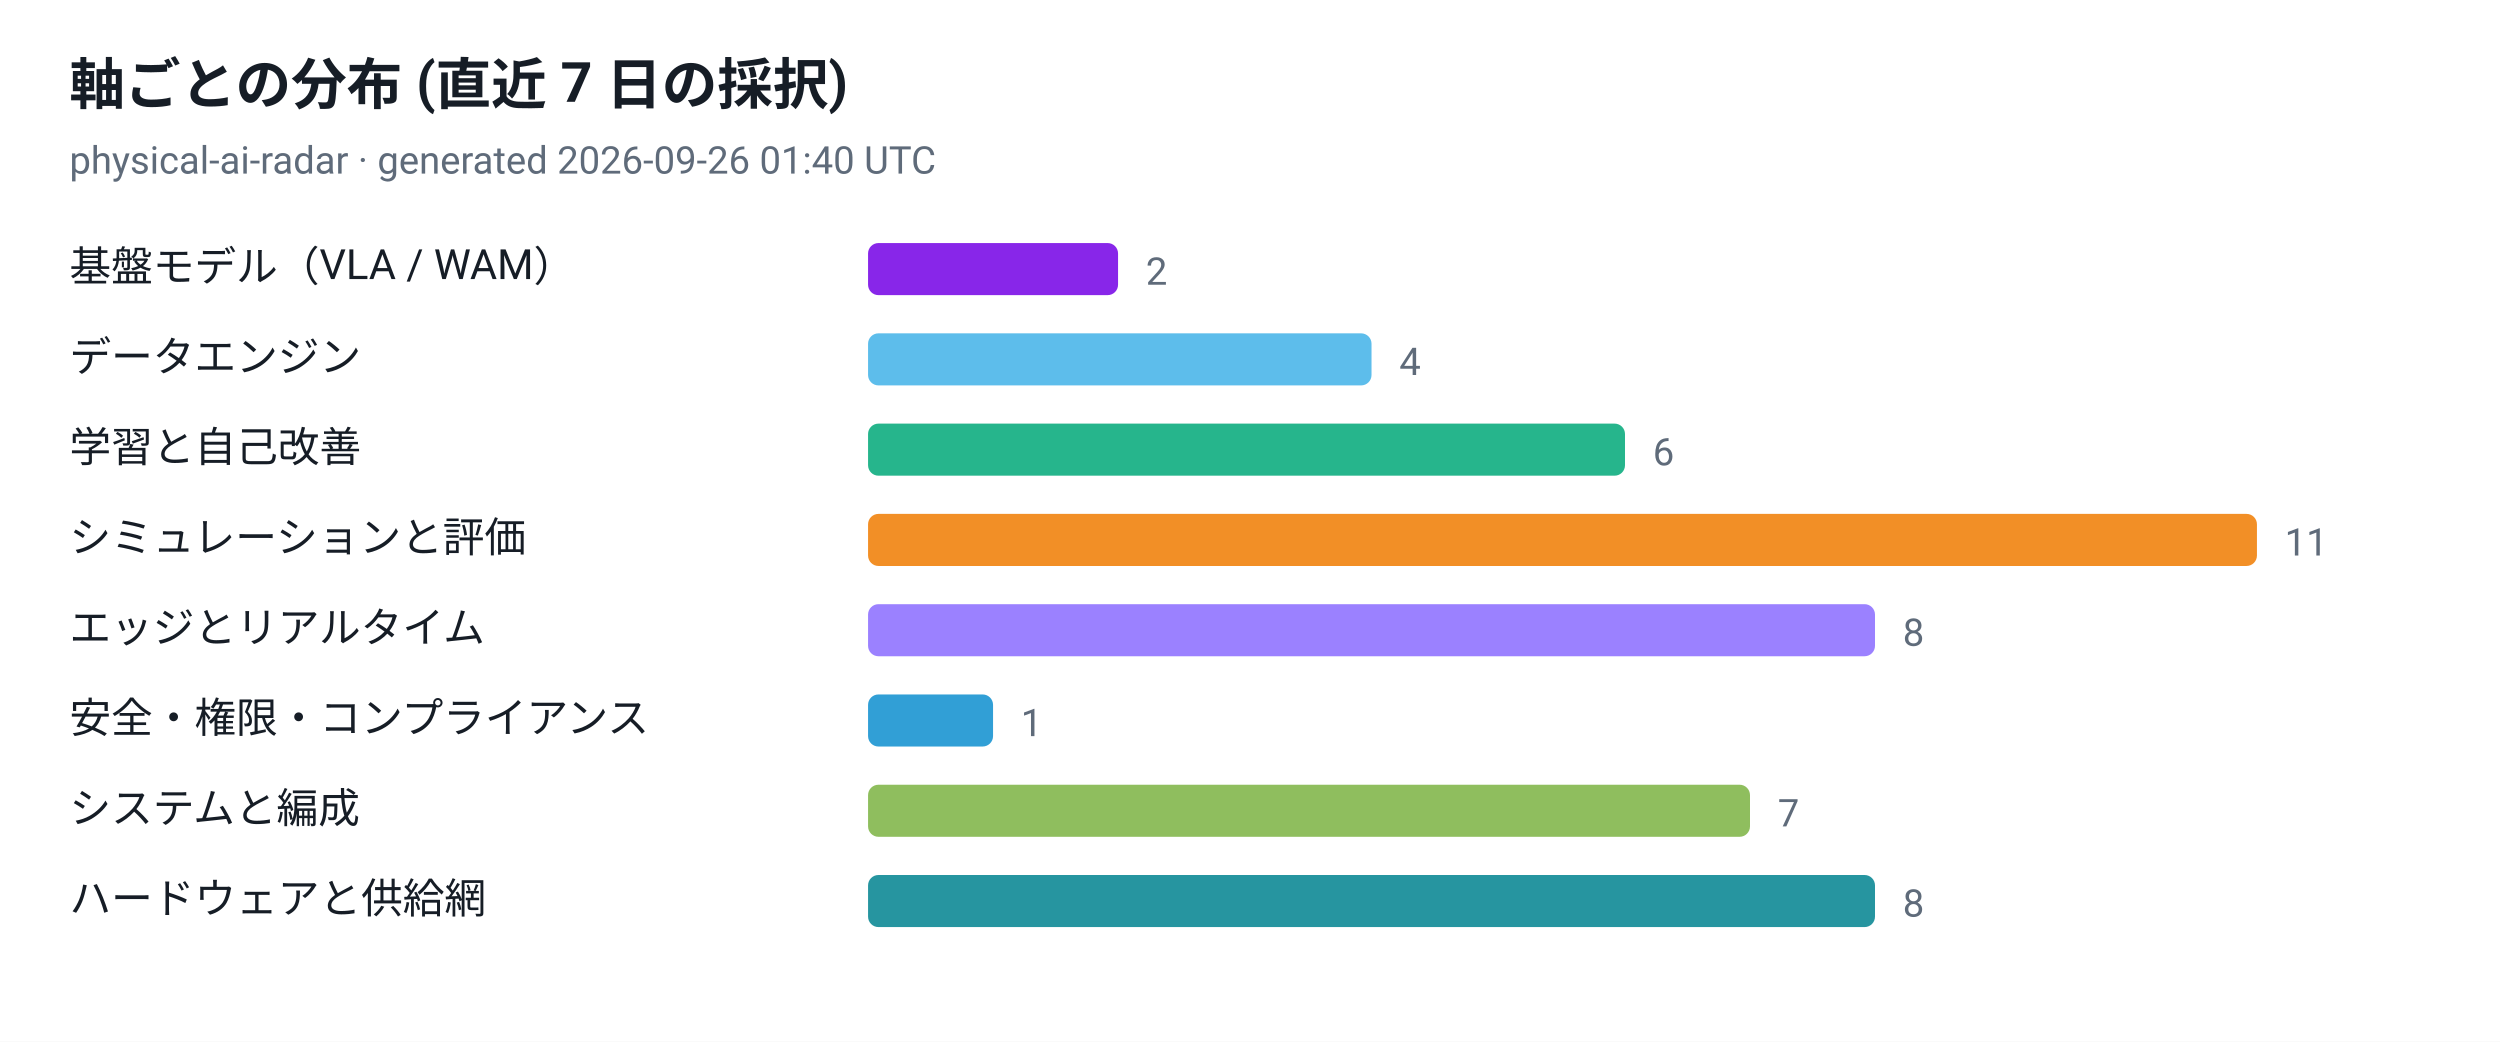
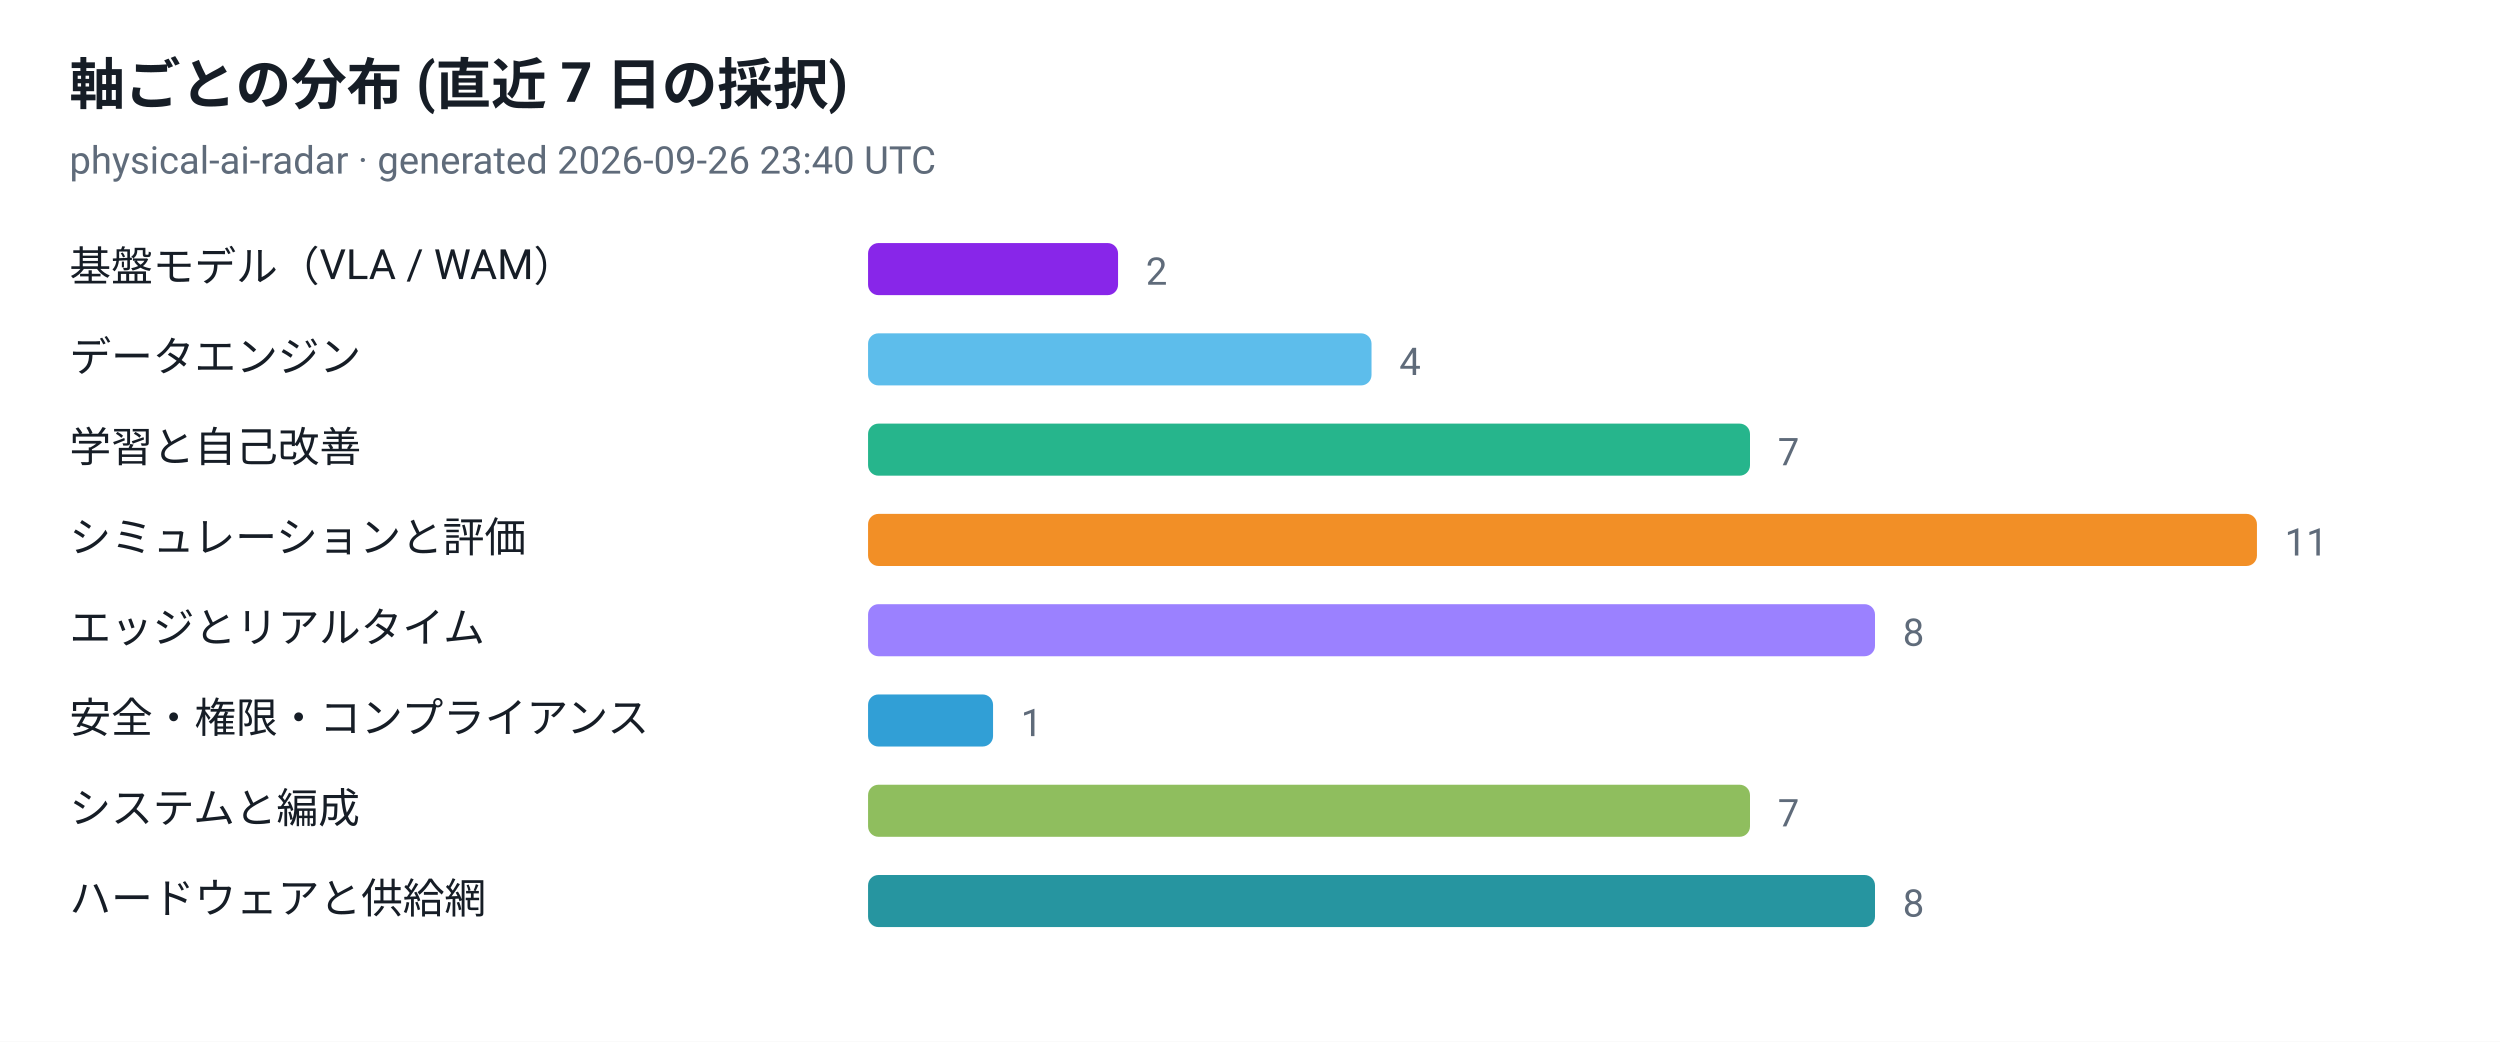
<svg xmlns="http://www.w3.org/2000/svg" viewBox="0 0 720 300" width="720" height="300" role="img" aria-label="軸ごとの分布 (直近 7 日の採択)">
  <style>
  .plate { fill: #ffffff }
  .ink { fill: #161d26 }
  .muted { fill: #5f6b7a }
  .grid { stroke: #e3e9ef }
  @media (prefers-color-scheme: dark) {
    .plate { fill: #0d1117 }
    .ink { fill: #e6edf3 }
    .muted { fill: #8b949e }
    .grid { stroke: #30363d }
  }
</style>
  <rect class="plate" width="720" height="300" />
  <text x="20" y="30" font-family="ui-sans-serif, -apple-system, 'Segoe UI', Roboto, Helvetica, Arial, sans-serif" font-size="16" font-weight="700" class="ink">軸ごとの分布 (直近 7 日の採択)</text>
-   <text x="20" y="50" font-family="ui-sans-serif, -apple-system, 'Segoe UI', Roboto, Helvetica, Arial, sans-serif" font-size="11" class="muted">physical-ai-radar · generated 2026-09-26 01:40 UTC</text>
+   <text x="20" y="50" font-family="ui-sans-serif, -apple-system, 'Segoe UI', Roboto, Helvetica, Arial, sans-serif" font-size="11" class="muted">physical-ai-radar · generated 2026-09-26 23:40 UTC</text>
  <text x="20" y="81" font-family="ui-sans-serif, -apple-system, 'Segoe UI', Roboto, Helvetica, Arial, sans-serif" font-size="12" class="ink">基盤モデル（VLA / WAM）</text>
  <rect x="250" y="70" width="72" height="15" rx="3" fill="#7300e5" fill-opacity="0.85" />
  <text x="330" y="82" font-family="ui-sans-serif, -apple-system, 'Segoe UI', Roboto, Helvetica, Arial, sans-serif" font-size="11" class="muted">2</text>
  <text x="20" y="107" font-family="ui-sans-serif, -apple-system, 'Segoe UI', Roboto, Helvetica, Arial, sans-serif" font-size="12" class="ink">データエンジン</text>
  <rect x="250" y="96" width="145" height="15" rx="3" fill="#41b1e8" fill-opacity="0.85" />
  <text x="403" y="108" font-family="ui-sans-serif, -apple-system, 'Segoe UI', Roboto, Helvetica, Arial, sans-serif" font-size="11" class="muted">4</text>
  <text x="20" y="133" font-family="ui-sans-serif, -apple-system, 'Segoe UI', Roboto, Helvetica, Arial, sans-serif" font-size="12" class="ink">学習と自己改善</text>
-   <rect x="250" y="122" width="218" height="15" rx="3" fill="#00a878" fill-opacity="0.85" />
-   <text x="476" y="134" font-family="ui-sans-serif, -apple-system, 'Segoe UI', Roboto, Helvetica, Arial, sans-serif" font-size="11" class="muted">6</text>
+   <rect x="250" y="122" width="254" height="15" rx="3" fill="#00a878" fill-opacity="0.85" />
+   <text x="512" y="134" font-family="ui-sans-serif, -apple-system, 'Segoe UI', Roboto, Helvetica, Arial, sans-serif" font-size="11" class="muted">7</text>
  <text x="20" y="159" font-family="ui-sans-serif, -apple-system, 'Segoe UI', Roboto, Helvetica, Arial, sans-serif" font-size="12" class="ink">シミュレーションと評価</text>
  <rect x="250" y="148" width="400" height="15" rx="3" fill="#f07c00" fill-opacity="0.85" />
  <text x="658" y="160" font-family="ui-sans-serif, -apple-system, 'Segoe UI', Roboto, Helvetica, Arial, sans-serif" font-size="11" class="muted">11</text>
  <text x="20" y="185" font-family="ui-sans-serif, -apple-system, 'Segoe UI', Roboto, Helvetica, Arial, sans-serif" font-size="12" class="ink">エッジとリアルタイム</text>
  <rect x="250" y="174" width="290" height="15" rx="3" fill="#8a6bff" fill-opacity="0.85" />
  <text x="548" y="186" font-family="ui-sans-serif, -apple-system, 'Segoe UI', Roboto, Helvetica, Arial, sans-serif" font-size="11" class="muted">8</text>
  <text x="20" y="211" font-family="ui-sans-serif, -apple-system, 'Segoe UI', Roboto, Helvetica, Arial, sans-serif" font-size="12" class="ink">安全・権限・コンプライアンス</text>
  <rect x="250" y="200" width="36" height="15" rx="3" fill="#0d8ecf" fill-opacity="0.85" />
  <text x="294" y="212" font-family="ui-sans-serif, -apple-system, 'Segoe UI', Roboto, Helvetica, Arial, sans-serif" font-size="11" class="muted">1</text>
  <text x="20" y="237" font-family="ui-sans-serif, -apple-system, 'Segoe UI', Roboto, Helvetica, Arial, sans-serif" font-size="12" class="ink">システムと編成</text>
  <rect x="250" y="226" width="254" height="15" rx="3" fill="#7cb342" fill-opacity="0.85" />
  <text x="512" y="238" font-family="ui-sans-serif, -apple-system, 'Segoe UI', Roboto, Helvetica, Arial, sans-serif" font-size="11" class="muted">7</text>
  <text x="20" y="263" font-family="ui-sans-serif, -apple-system, 'Segoe UI', Roboto, Helvetica, Arial, sans-serif" font-size="12" class="ink">ハードウェアと供給網</text>
  <rect x="250" y="252" width="290" height="15" rx="3" fill="#00838f" fill-opacity="0.85" />
  <text x="548" y="264" font-family="ui-sans-serif, -apple-system, 'Segoe UI', Roboto, Helvetica, Arial, sans-serif" font-size="11" class="muted">8</text>
</svg>
